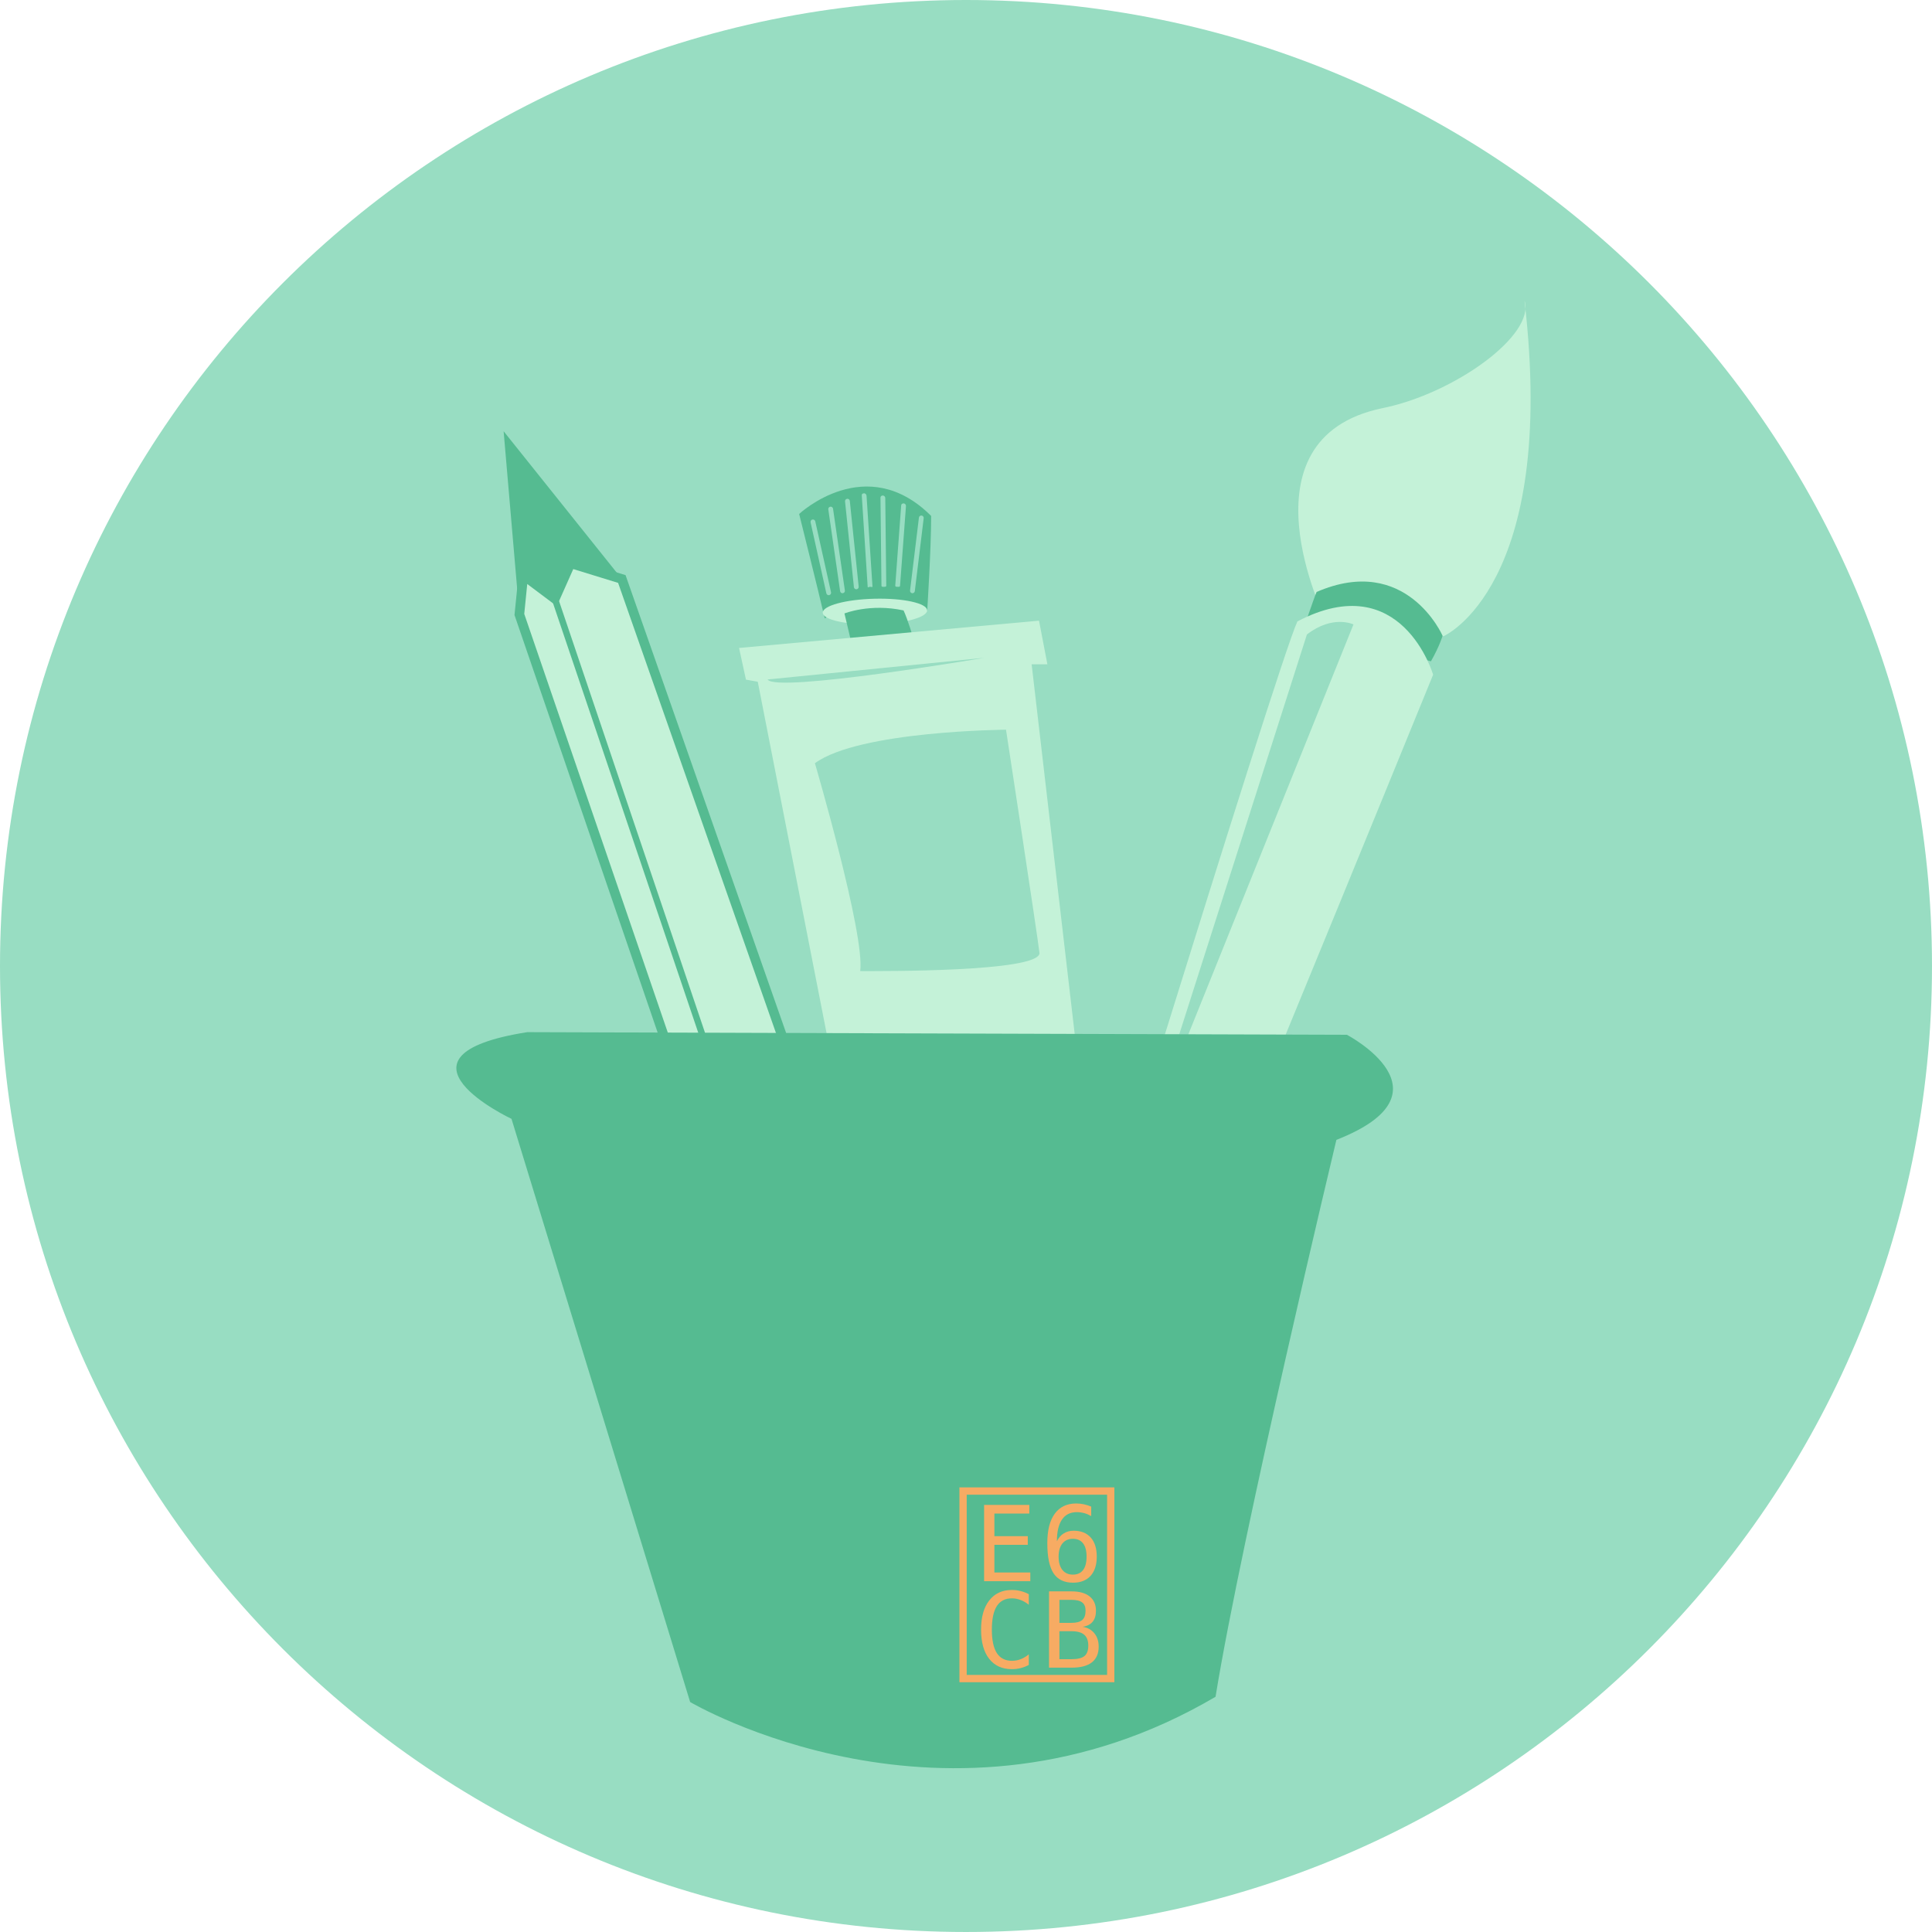
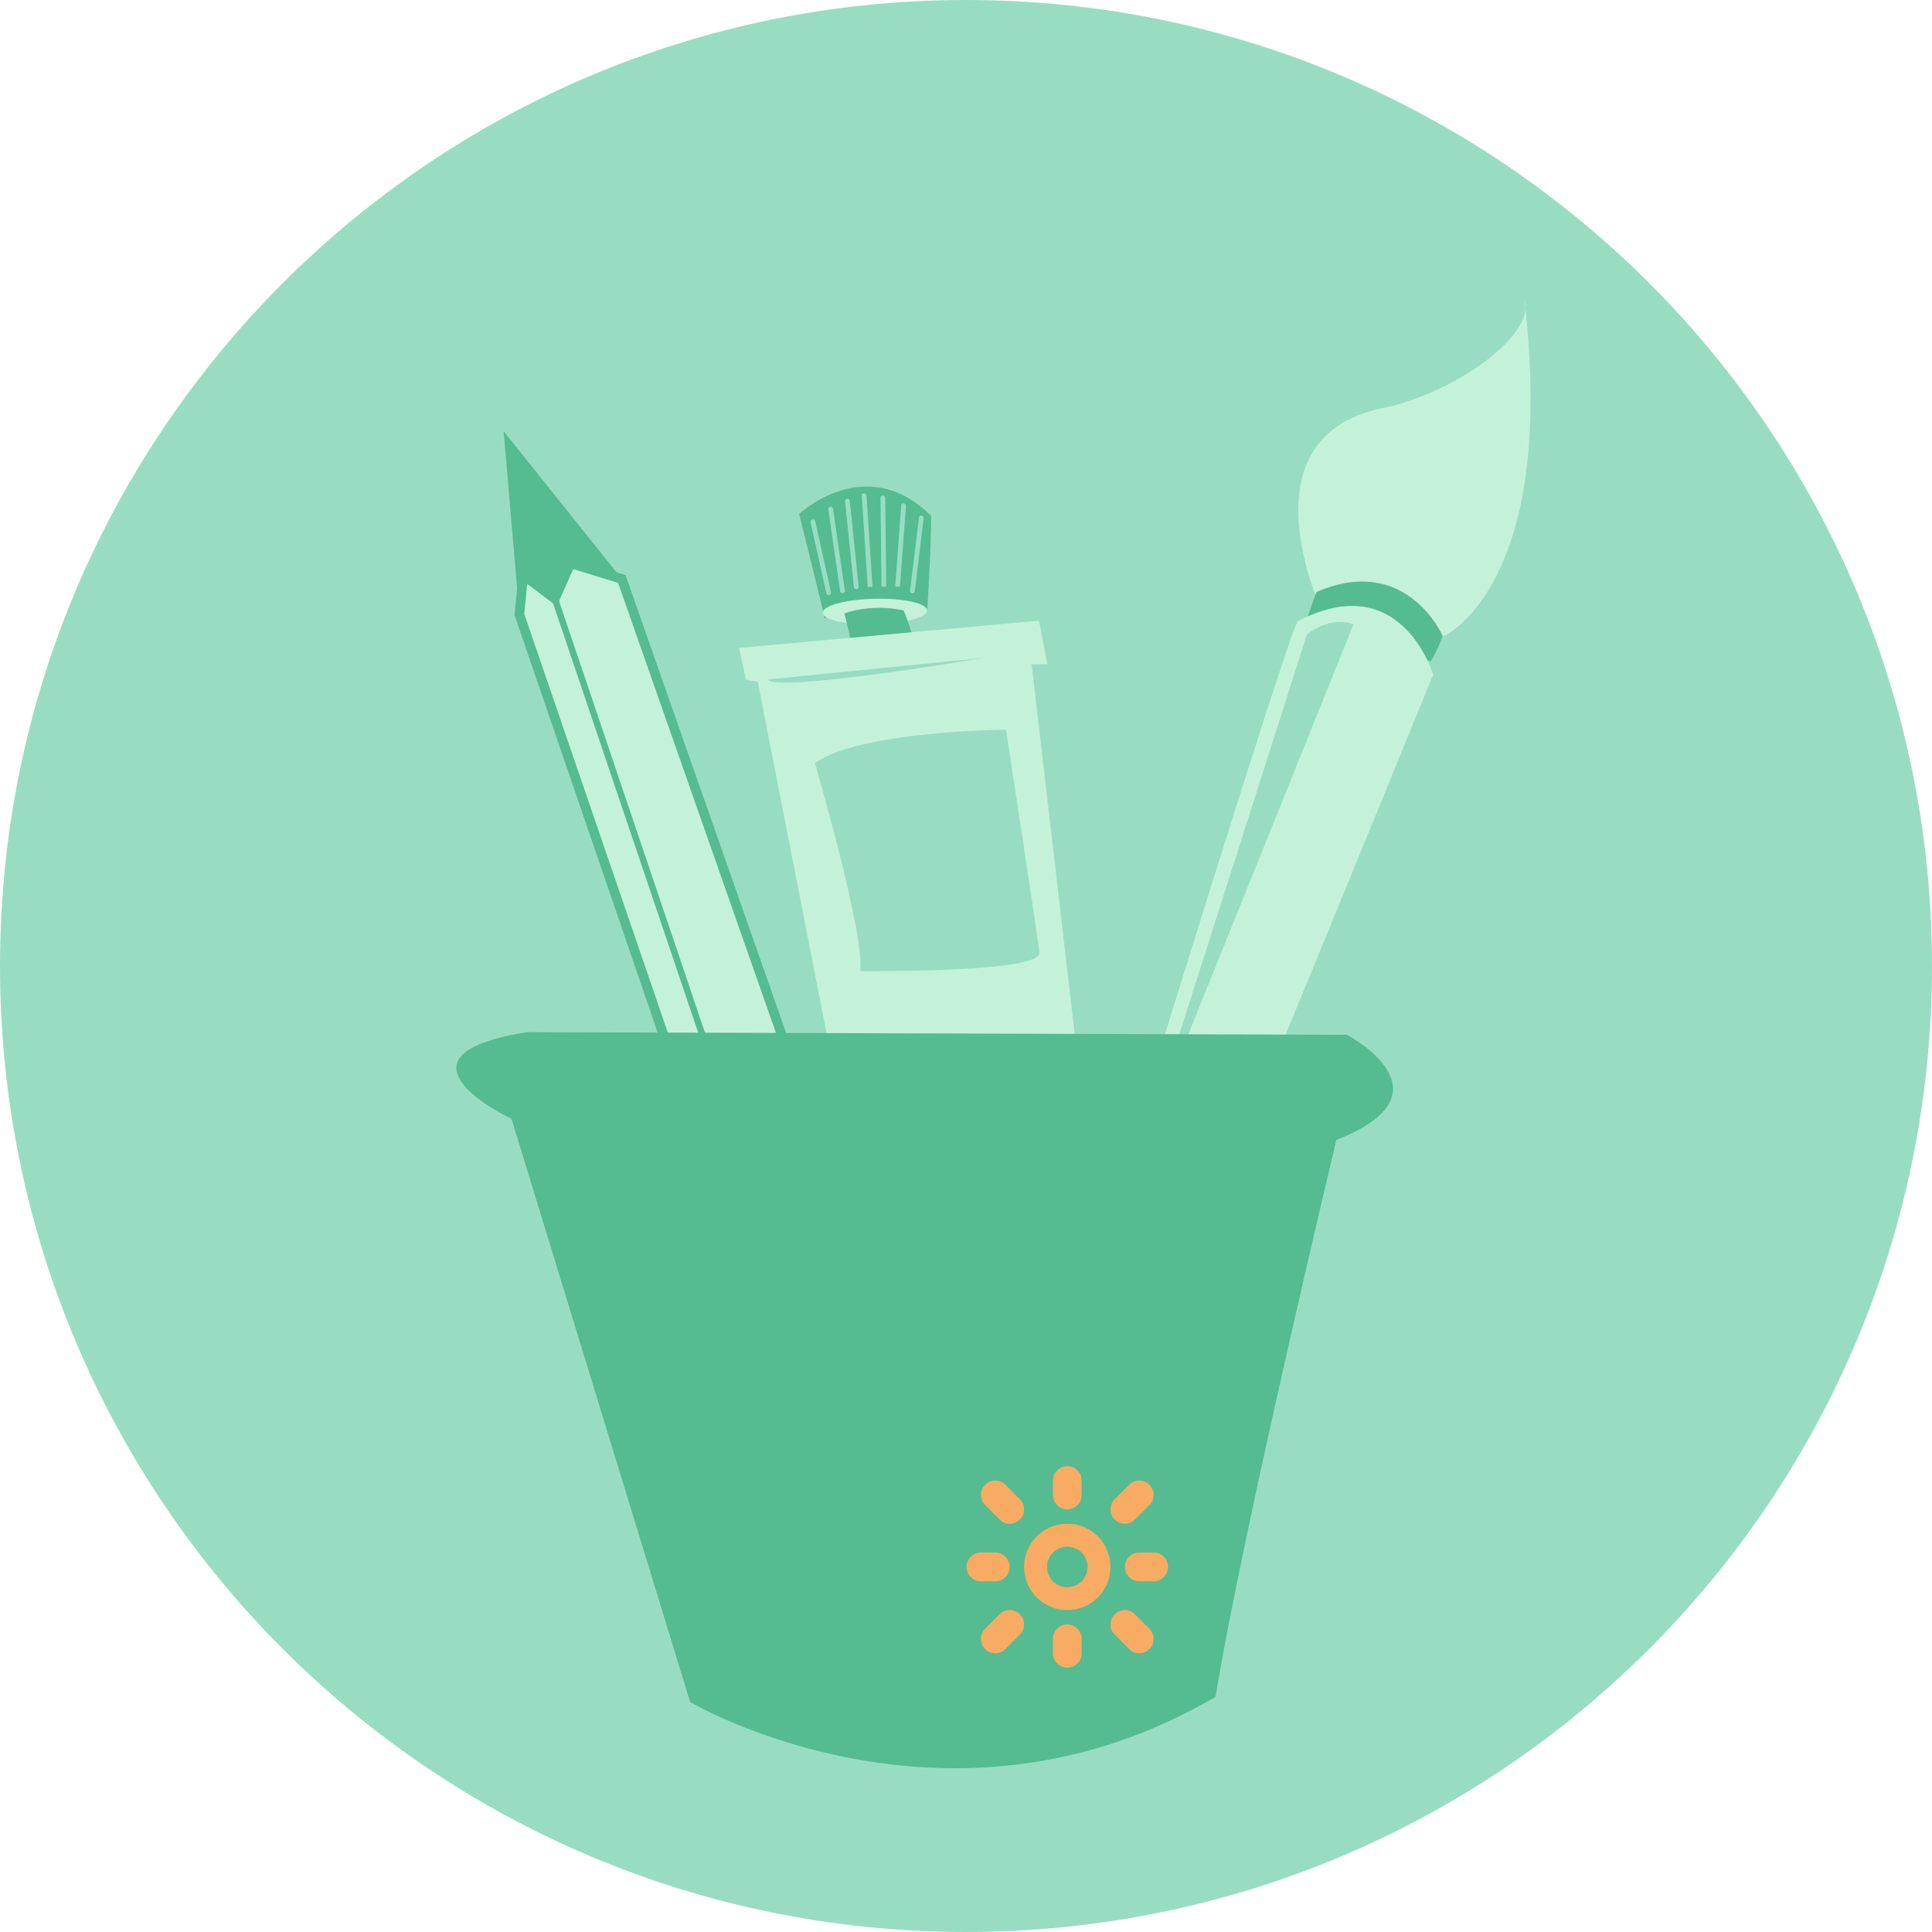
<svg xmlns="http://www.w3.org/2000/svg" version="1.1" id="Layer_1" x="0px" y="0px" width="299.143px" height="299.143px" viewBox="0 0 299.143 299.143" enable-background="new 0 0 299.143 299.143" xml:space="preserve">
  <g>
    <circle fill="#98DDC2" cx="149.571" cy="149.571" r="149.571" />
    <polygon fill="#55BB91" points="96.281,89.649 80.418,95.142 77.978,66.771  " />
    <path fill="none" stroke="#55BB91" stroke-miterlimit="10" d="M85.91,92.7" />
    <g>
-       <path fill="#55BB91" d="M123.737,79.583c0,0,10.374-9.762,20.439,0.304c0,5.187-0.61,14.643-0.61,14.643    s-10.068-2.746-15.864,1.221C126.787,91.785,123.737,79.583,123.737,79.583z" />
-       <ellipse transform="matrix(0.9997 -0.0234 0.0234 0.9997 -2.1818 3.2012)" fill="#C4F2D8" cx="135.481" cy="94.684" rx="8.084" ry="1.983" />
+       <path fill="#55BB91" d="M123.737,79.583c0,0,10.374-9.763,20.439,0.304c0,5.188-0.61,14.644-0.61,14.644    s-10.067-2.746-15.863,1.221C126.787,91.785,123.737,79.583,123.737,79.583z" />
+       <ellipse transform="matrix(-0.0234 -0.9997 0.9997 -0.0234 43.9826 232.339)" fill="#C4F2D8" cx="135.474" cy="94.687" rx="1.983" ry="8.084" />
    </g>
-     <path fill="#55BB91" d="M131.668,98.856l-0.916-3.874c0,0,3.966-1.589,9.152-0.466c0.61,1.281,1.524,4.34,1.524,4.34H131.668z" />
-     <path fill="#98DDC2" d="M128.312,92.157c-0.17,0-0.325-0.117-0.363-0.291l-2.44-10.981c-0.043-0.202,0.082-0.401,0.282-0.444   c0.2-0.043,0.398,0.082,0.443,0.282l2.44,10.982c0.043,0.2-0.082,0.399-0.282,0.443C128.367,92.155,128.339,92.157,128.312,92.157z   " />
-     <path fill="#98DDC2" d="M130.447,91.853c-0.18,0-0.34-0.134-0.366-0.319l-1.83-12.661c-0.03-0.203,0.111-0.391,0.314-0.421   c0.197-0.027,0.392,0.112,0.42,0.315l1.831,12.66c0.031,0.204-0.111,0.392-0.314,0.42   C130.483,91.851,130.465,91.853,130.447,91.853z" />
-     <path fill="#98DDC2" d="M132.583,91.242c-0.188,0-0.347-0.141-0.368-0.333l-1.372-13.27c-0.021-0.205,0.125-0.387,0.33-0.407   c0.212-0.025,0.388,0.126,0.409,0.331l1.373,13.271c0.021,0.204-0.128,0.386-0.333,0.407   C132.609,91.242,132.596,91.242,132.583,91.242z" />
-     <path fill="#98DDC2" d="M134.719,90.856c-0.196,0-0.358,0.195-0.372-0.002l-0.915-14.165c-0.012-0.206,0.142-0.295,0.346-0.308   c0.213-0.011,0.382,0.184,0.395,0.389l0.916,14.013c0.012,0.205-0.143,0.072-0.348,0.072   C134.734,90.856,134.727,90.856,134.719,90.856z" />
-     <path fill="#98DDC2" d="M136.854,90.856c-0.203,0-0.37,0.028-0.372-0.174l-0.153-13.631c-0.001-0.206,0.164-0.324,0.368-0.327   c0.208,0,0.374,0.186,0.375,0.391l0.153,13.546c0.001,0.205-0.162,0.196-0.367,0.196C136.855,90.856,136.855,90.856,136.854,90.856   z" />
-     <path fill="#98DDC2" d="M138.99,90.856c-0.01,0-0.019,0-0.026,0c-0.205,0-0.358,0-0.344-0.206l0.916-12.412   c0.014-0.204,0.202-0.299,0.397-0.297c0.204,0.016,0.36,0.22,0.343,0.424l-0.915,12.325   C139.347,90.887,139.183,90.856,138.99,90.856z" />
-     <path fill="#98DDC2" d="M141.278,91.853c-0.015,0-0.031-0.002-0.045-0.004c-0.204-0.025-0.35-0.211-0.324-0.414l1.373-11.287   c0.023-0.203,0.208-0.352,0.413-0.324c0.204,0.025,0.35,0.209,0.325,0.413l-1.373,11.289   C141.624,91.714,141.464,91.853,141.278,91.853z" />
+     <path fill="#55BB91" d="M131.668,98.856l-0.916-3.874c0,0,3.966-1.589,9.151-0.466c0.61,1.281,1.524,4.34,1.524,4.34H131.668z" />
+     <path fill="#98DDC2" d="M128.312,92.157c-0.17,0-0.325-0.117-0.362-0.291l-2.44-10.981c-0.043-0.202,0.082-0.401,0.282-0.444   s0.397,0.082,0.442,0.282l2.44,10.982c0.043,0.199-0.082,0.398-0.282,0.442C128.367,92.156,128.339,92.157,128.312,92.157z" />
+     <path fill="#98DDC2" d="M130.447,91.853c-0.18,0-0.34-0.134-0.365-0.318l-1.83-12.661c-0.03-0.203,0.11-0.392,0.313-0.421   c0.197-0.027,0.393,0.111,0.42,0.314l1.831,12.66c0.031,0.204-0.11,0.392-0.313,0.42C130.483,91.851,130.465,91.853,130.447,91.853   z" />
+     <path fill="#98DDC2" d="M132.583,91.242c-0.188,0-0.348-0.142-0.368-0.333l-1.372-13.271c-0.021-0.205,0.125-0.387,0.33-0.407   c0.212-0.024,0.388,0.126,0.409,0.331l1.373,13.271c0.021,0.204-0.128,0.386-0.333,0.407   C132.609,91.242,132.596,91.242,132.583,91.242z" />
+     <path fill="#98DDC2" d="M134.719,90.856c-0.196,0-0.358,0.195-0.372-0.002l-0.915-14.165c-0.012-0.206,0.143-0.295,0.346-0.308   c0.214-0.011,0.383,0.184,0.396,0.389l0.916,14.014c0.012,0.205-0.144,0.071-0.348,0.071   C134.734,90.856,134.727,90.856,134.719,90.856z" />
+     <path fill="#98DDC2" d="M136.854,90.856c-0.203,0-0.37,0.028-0.372-0.174l-0.152-13.631c-0.001-0.206,0.164-0.324,0.367-0.327   c0.208,0,0.374,0.187,0.375,0.392l0.153,13.546c0.001,0.205-0.162,0.195-0.367,0.195C136.855,90.856,136.855,90.856,136.854,90.856   z" />
+     <path fill="#98DDC2" d="M138.99,90.856c-0.011,0-0.02,0-0.026,0c-0.205,0-0.358,0-0.344-0.206l0.916-12.412   c0.014-0.203,0.201-0.299,0.396-0.297c0.204,0.017,0.36,0.221,0.343,0.425l-0.915,12.324   C139.347,90.887,139.183,90.856,138.99,90.856z" />
+     <path fill="#98DDC2" d="M141.278,91.853c-0.015,0-0.03-0.002-0.045-0.004c-0.204-0.024-0.35-0.211-0.323-0.414l1.373-11.287   c0.022-0.203,0.208-0.352,0.412-0.323c0.204,0.024,0.351,0.209,0.325,0.412l-1.373,11.289   C141.624,91.714,141.464,91.853,141.278,91.853z" />
    <g>
      <g>
        <polygon fill="#C4F2D8" points="80.418,95.142 124.347,223.268 141.43,218.387 96.281,89.649 88.35,87.21 85.91,92.7      81.029,89.04    " />
-         <path fill="#55BB91" d="M123.873,224.175L79.663,95.229l0.758-7.574l5.188,3.894l2.331-5.242l8.919,2.744l0.123,0.354     l45.41,129.479L123.873,224.175z M81.173,95.054l43.647,127.306l15.648-4.471L95.705,90.25l-6.943-2.137l-2.552,5.741     l-4.574-3.429L81.173,95.054z" />
+         <path fill="#55BB91" d="M123.873,224.175L79.663,95.229l0.758-7.573l5.188,3.894l2.331-5.242l8.919,2.744l0.123,0.354     l45.41,129.479L123.873,224.175z M81.173,95.054L124.82,222.36l15.648-4.471L95.705,90.25l-6.943-2.138l-2.552,5.741     l-4.574-3.429L81.173,95.054z" />
      </g>
-       <rect x="39.503" y="156.878" transform="matrix(0.3203 0.9473 -0.9473 0.3203 222.3432 4.8787)" fill="#55BB91" width="136.538" height="0.991" />
+       <rect x="39.514" y="156.883" transform="matrix(-0.3203 -0.9473 0.9473 -0.3203 -6.7807 309.8912)" fill="#55BB91" width="136.536" height="0.991" />
      <g>
-         <path fill="#C4F2D8" d="M205.207,95.844c0,0-13.806-27.868,8.741-32.625c11.134-2.215,23.803-11.303,22.102-16.664     c5.155,44.256-12.536,51.953-12.536,51.953L205.207,95.844z" />
-         <path fill="#55BB91" d="M221.567,102.383c1.361-2.398,1.797-3.943,1.797-3.943s-5.583-12.813-19.506-6.783     c-0.225,0.481-0.694,1.877-1.429,3.954C202.169,96.349,221.481,102.532,221.567,102.383z" />
-         <path fill="#C4F2D8" d="M160.992,222.952c0,0-7.511,24.762,10.439,2.991c4.554-8.854,50.467-121.475,50.467-121.475     s-4.854-16.718-21.013-8.253C197.753,102.905,160.992,222.952,160.992,222.952z" />
+         <path fill="#C4F2D8" d="M205.207,95.844c0,0-13.807-27.868,8.741-32.625c11.134-2.215,23.803-11.303,22.102-16.664     c5.155,44.256-12.536,51.953-12.536,51.953L205.207,95.844z" />
+         <path fill="#55BB91" d="M221.567,102.383c1.361-2.398,1.797-3.943,1.797-3.943s-5.582-12.812-19.506-6.782     c-0.225,0.48-0.693,1.877-1.429,3.953C202.169,96.349,221.481,102.532,221.567,102.383z" />
+         <path fill="#C4F2D8" d="M160.992,222.952c0,0-7.512,24.762,10.438,2.99c4.554-8.854,50.467-121.475,50.467-121.475     s-4.854-16.718-21.013-8.253C197.753,102.906,160.992,222.952,160.992,222.952z" />
        <path fill="#98DDC2" d="M202.357,98.242l-25.16,78.8l32.37-80.359C209.567,96.683,206.369,95.129,202.357,98.242z" />
      </g>
      <g>
        <polygon fill="#C4F2D8" points="114.433,100.327 160.877,96.101 162.175,102.856 159.734,102.856 168.275,176.18      131.973,180.353 117.33,105.563 115.5,105.233    " />
-         <path fill="#98DDC2" d="M118.856,105.208l33.557-3.355C152.413,101.853,120.075,107.343,118.856,105.208z" />
-         <path fill="#98DDC2" d="M126.177,118.173c0,0,7.779,26.54,7.015,32.184c3.356,0,27.456,0.152,27.763-2.746     c-0.307-2.747-5.188-34.625-5.188-34.625S133.042,113.141,126.177,118.173z" />
-         <path display="none" fill="#55BB91" d="M123.737,123.055c0,0,7.779,26.539,7.016,32.183c3.357,0,27.455,0.153,27.76-2.746     c-0.305-2.745-5.186-34.624-5.186-34.624S130.601,118.021,123.737,123.055z" />
+         <path fill="#98DDC2" d="M118.856,105.208l33.558-3.355C152.413,101.853,120.075,107.343,118.856,105.208z" />
+         <path fill="#98DDC2" d="M126.177,118.173c0,0,7.779,26.54,7.015,32.184c3.356,0,27.456,0.152,27.764-2.746     c-0.308-2.746-5.188-34.625-5.188-34.625S133.042,113.141,126.177,118.173z" />
+         <path display="none" fill="#55BB91" d="M123.737,123.055c0,0,7.779,26.539,7.017,32.183c3.356,0,27.455,0.153,27.76-2.745     c-0.305-2.745-5.186-34.624-5.186-34.624S130.601,118.021,123.737,123.055z" />
      </g>
-       <path fill="#55BB91" d="M208.548,160.22l-126.91-0.405c-23.184,3.661-2.44,13.423-2.44,13.423l27.662,90.297    c0,0,39.862,23.59,81.35-0.813c4.072-25.117,18.711-86.23,18.711-86.23C225.631,169.168,208.548,160.22,208.548,160.22z" />
+       <path fill="#55BB91" d="M208.548,160.22l-126.91-0.405c-23.184,3.661-2.439,13.423-2.439,13.423l27.661,90.298    c0,0,39.862,23.59,81.351-0.813c4.072-25.117,18.711-86.229,18.711-86.229C225.631,169.168,208.548,160.22,208.548,160.22z" />
    </g>
-     <rect x="147.424" y="226.833" fill="none" width="62.898" height="60.422" />
-     <text transform="matrix(1 0 0 1 147.4238 258.2139)" fill="#F7AB63" font-family="'icomoon'" font-size="35.659"></text>
+     <rect x="147.424" y="226.833" fill="none" width="62.897" height="60.422" />
+     <g enable-background="new    ">
+       <path fill="#F7AB63" d="M149.827,241.742c0.116-0.278,0.279-0.511,0.487-0.696c0.186-0.209,0.418-0.371,0.697-0.487    c0.278-0.116,0.568-0.175,0.871-0.175h2.229c0.301,0,0.592,0.059,0.87,0.175s0.511,0.278,0.696,0.487    c0.209,0.186,0.371,0.418,0.488,0.696c0.115,0.278,0.174,0.569,0.174,0.871s-0.059,0.592-0.174,0.87    c-0.117,0.278-0.279,0.511-0.488,0.696c-0.186,0.209-0.418,0.372-0.696,0.487c-0.278,0.117-0.569,0.175-0.87,0.175h-2.229    c-0.303,0-0.593-0.058-0.871-0.175c-0.279-0.115-0.512-0.278-0.697-0.487c-0.208-0.186-0.371-0.418-0.487-0.696    c-0.116-0.278-0.174-0.568-0.174-0.87S149.711,242.021,149.827,241.742z M158.411,232.863c0.104,0.278,0.156,0.558,0.156,0.836    s-0.053,0.557-0.156,0.836c-0.105,0.278-0.273,0.521-0.506,0.73c-0.209,0.232-0.452,0.401-0.73,0.506    c-0.279,0.104-0.558,0.156-0.836,0.156c-0.279,0-0.557-0.053-0.836-0.156c-0.279-0.104-0.522-0.273-0.731-0.506l-2.229-2.229    c-0.232-0.209-0.4-0.452-0.505-0.731c-0.104-0.278-0.156-0.557-0.156-0.835c0-0.279,0.052-0.558,0.156-0.836    c0.104-0.279,0.272-0.522,0.505-0.731c0.209-0.231,0.452-0.4,0.731-0.505c0.278-0.104,0.557-0.157,0.836-0.157    c0.278,0,0.557,0.053,0.836,0.157c0.277,0.104,0.521,0.273,0.73,0.505l2.229,2.229    C158.138,232.34,158.306,232.584,158.411,232.863z M155.503,249.456c0.279-0.104,0.557-0.157,0.836-0.157    c0.278,0,0.557,0.053,0.836,0.157c0.278,0.104,0.521,0.272,0.73,0.505c0.232,0.209,0.4,0.452,0.506,0.731    c0.104,0.278,0.156,0.557,0.156,0.835c0,0.279-0.053,0.558-0.156,0.836c-0.105,0.278-0.273,0.522-0.506,0.731l-2.229,2.229    c-0.209,0.232-0.453,0.4-0.73,0.505c-0.279,0.104-0.558,0.157-0.836,0.157c-0.279,0-0.558-0.053-0.836-0.157    c-0.279-0.104-0.522-0.272-0.731-0.505c-0.232-0.209-0.4-0.452-0.505-0.731c-0.104-0.278-0.156-0.557-0.156-0.835    c0-0.279,0.052-0.558,0.156-0.836c0.104-0.279,0.272-0.522,0.505-0.731l2.229-2.229    C154.981,249.729,155.224,249.561,155.503,249.456z M167.865,236.449c0.812,0.348,1.521,0.824,2.124,1.428s1.08,1.312,1.428,2.124    c0.349,0.813,0.522,1.684,0.522,2.612s-0.174,1.799-0.522,2.611c-0.348,0.812-0.824,1.521-1.428,2.124    c-0.604,0.604-1.312,1.08-2.124,1.428c-0.813,0.349-1.684,0.522-2.612,0.522c-0.928,0-1.799-0.174-2.611-0.522    c-0.812-0.348-1.521-0.823-2.124-1.428c-0.604-0.604-1.079-1.312-1.428-2.124s-0.522-1.683-0.522-2.611s0.174-1.799,0.522-2.612    c0.349-0.812,0.823-1.521,1.428-2.124c0.604-0.604,1.312-1.08,2.124-1.428c0.812-0.349,1.684-0.522,2.611-0.522    C166.182,235.927,167.052,236.101,167.865,236.449z M164.034,239.723c-0.371,0.162-0.708,0.383-1.01,0.661    c-0.278,0.303-0.499,0.64-0.661,1.011c-0.163,0.371-0.243,0.777-0.243,1.219c0,0.44,0.08,0.848,0.243,1.219    c0.162,0.371,0.383,0.708,0.661,1.01c0.302,0.278,0.639,0.499,1.01,0.661c0.371,0.163,0.777,0.244,1.219,0.244    s0.848-0.081,1.219-0.244c0.371-0.162,0.709-0.383,1.011-0.661c0.278-0.302,0.499-0.639,0.661-1.01s0.244-0.778,0.244-1.219    c0-0.441-0.082-0.848-0.244-1.219s-0.383-0.708-0.661-1.011c-0.302-0.278-0.64-0.499-1.011-0.661s-0.777-0.244-1.219-0.244    S164.406,239.561,164.034,239.723z M166.124,227.186c0.279,0.117,0.51,0.279,0.697,0.488c0.208,0.186,0.371,0.418,0.486,0.696    c0.116,0.278,0.175,0.569,0.175,0.87v2.229c0,0.302-0.059,0.592-0.175,0.87c-0.115,0.278-0.278,0.511-0.486,0.696    c-0.188,0.209-0.418,0.372-0.697,0.487c-0.278,0.117-0.568,0.175-0.871,0.175c-0.301,0-0.592-0.058-0.87-0.175    c-0.278-0.115-0.511-0.278-0.696-0.487c-0.209-0.186-0.371-0.418-0.488-0.696c-0.115-0.278-0.174-0.568-0.174-0.87v-2.229    c0-0.301,0.059-0.592,0.174-0.87c0.117-0.278,0.279-0.511,0.488-0.696c0.186-0.209,0.418-0.371,0.696-0.488    c0.278-0.115,0.569-0.174,0.87-0.174C165.556,227.012,165.846,227.071,166.124,227.186z M166.124,251.702    c0.279,0.116,0.51,0.278,0.697,0.487c0.208,0.186,0.371,0.418,0.486,0.696c0.116,0.278,0.175,0.569,0.175,0.871v2.229    c0,0.302-0.059,0.592-0.175,0.87c-0.115,0.279-0.278,0.511-0.486,0.696c-0.188,0.209-0.418,0.372-0.697,0.488    c-0.278,0.116-0.568,0.174-0.871,0.174c-0.301,0-0.592-0.058-0.87-0.174s-0.511-0.279-0.696-0.488    c-0.209-0.186-0.371-0.417-0.488-0.696c-0.115-0.278-0.174-0.568-0.174-0.87v-2.229c0-0.302,0.059-0.593,0.174-0.871    c0.117-0.278,0.279-0.511,0.488-0.696c0.186-0.209,0.418-0.371,0.696-0.487s0.569-0.175,0.87-0.175    C165.556,251.528,165.846,251.586,166.124,251.702z M175.562,229.398c0.278-0.104,0.557-0.157,0.836-0.157    c0.278,0,0.557,0.053,0.836,0.157c0.277,0.104,0.521,0.273,0.73,0.505c0.232,0.209,0.4,0.452,0.506,0.731    c0.104,0.278,0.156,0.557,0.156,0.836c0,0.278-0.053,0.557-0.156,0.835c-0.105,0.279-0.273,0.522-0.506,0.731l-2.229,2.229    c-0.209,0.232-0.453,0.401-0.731,0.506c-0.278,0.104-0.558,0.156-0.835,0.156c-0.279,0-0.558-0.053-0.836-0.156    c-0.279-0.104-0.523-0.273-0.732-0.506c-0.231-0.209-0.4-0.452-0.504-0.73c-0.105-0.279-0.157-0.558-0.157-0.836    s0.052-0.558,0.157-0.836c0.104-0.278,0.272-0.522,0.504-0.731l2.229-2.229C175.039,229.671,175.282,229.502,175.562,229.398z     M178.47,252.921c0.104,0.278,0.156,0.557,0.156,0.836c0,0.278-0.053,0.557-0.156,0.835c-0.105,0.279-0.273,0.522-0.506,0.731    c-0.209,0.232-0.453,0.4-0.73,0.505c-0.279,0.104-0.558,0.157-0.836,0.157c-0.279,0-0.558-0.053-0.836-0.157    c-0.279-0.104-0.522-0.272-0.731-0.505l-2.229-2.229c-0.231-0.209-0.4-0.453-0.504-0.731c-0.105-0.278-0.157-0.557-0.157-0.836    c0-0.278,0.052-0.557,0.157-0.835c0.104-0.279,0.272-0.522,0.504-0.731c0.209-0.232,0.453-0.4,0.732-0.505    c0.278-0.104,0.557-0.157,0.836-0.157c0.277,0,0.557,0.053,0.835,0.157s0.522,0.272,0.731,0.505l2.229,2.229    C178.197,252.399,178.365,252.642,178.47,252.921z M174.343,241.742c0.115-0.278,0.278-0.511,0.487-0.696    c0.186-0.209,0.418-0.371,0.696-0.487c0.279-0.116,0.568-0.175,0.871-0.175h2.229c0.301,0,0.592,0.059,0.871,0.175    c0.277,0.116,0.51,0.278,0.695,0.487c0.209,0.186,0.371,0.418,0.488,0.696c0.115,0.278,0.174,0.569,0.174,0.871    s-0.059,0.592-0.174,0.87c-0.117,0.278-0.279,0.511-0.488,0.696c-0.186,0.209-0.418,0.372-0.695,0.487    c-0.279,0.117-0.57,0.175-0.871,0.175h-2.229c-0.303,0-0.592-0.058-0.871-0.175c-0.278-0.115-0.511-0.278-0.696-0.487    c-0.209-0.186-0.372-0.418-0.487-0.696c-0.117-0.278-0.174-0.568-0.174-0.87S174.226,242.021,174.343,241.742z" />
+     </g>
  </g>
</svg>
